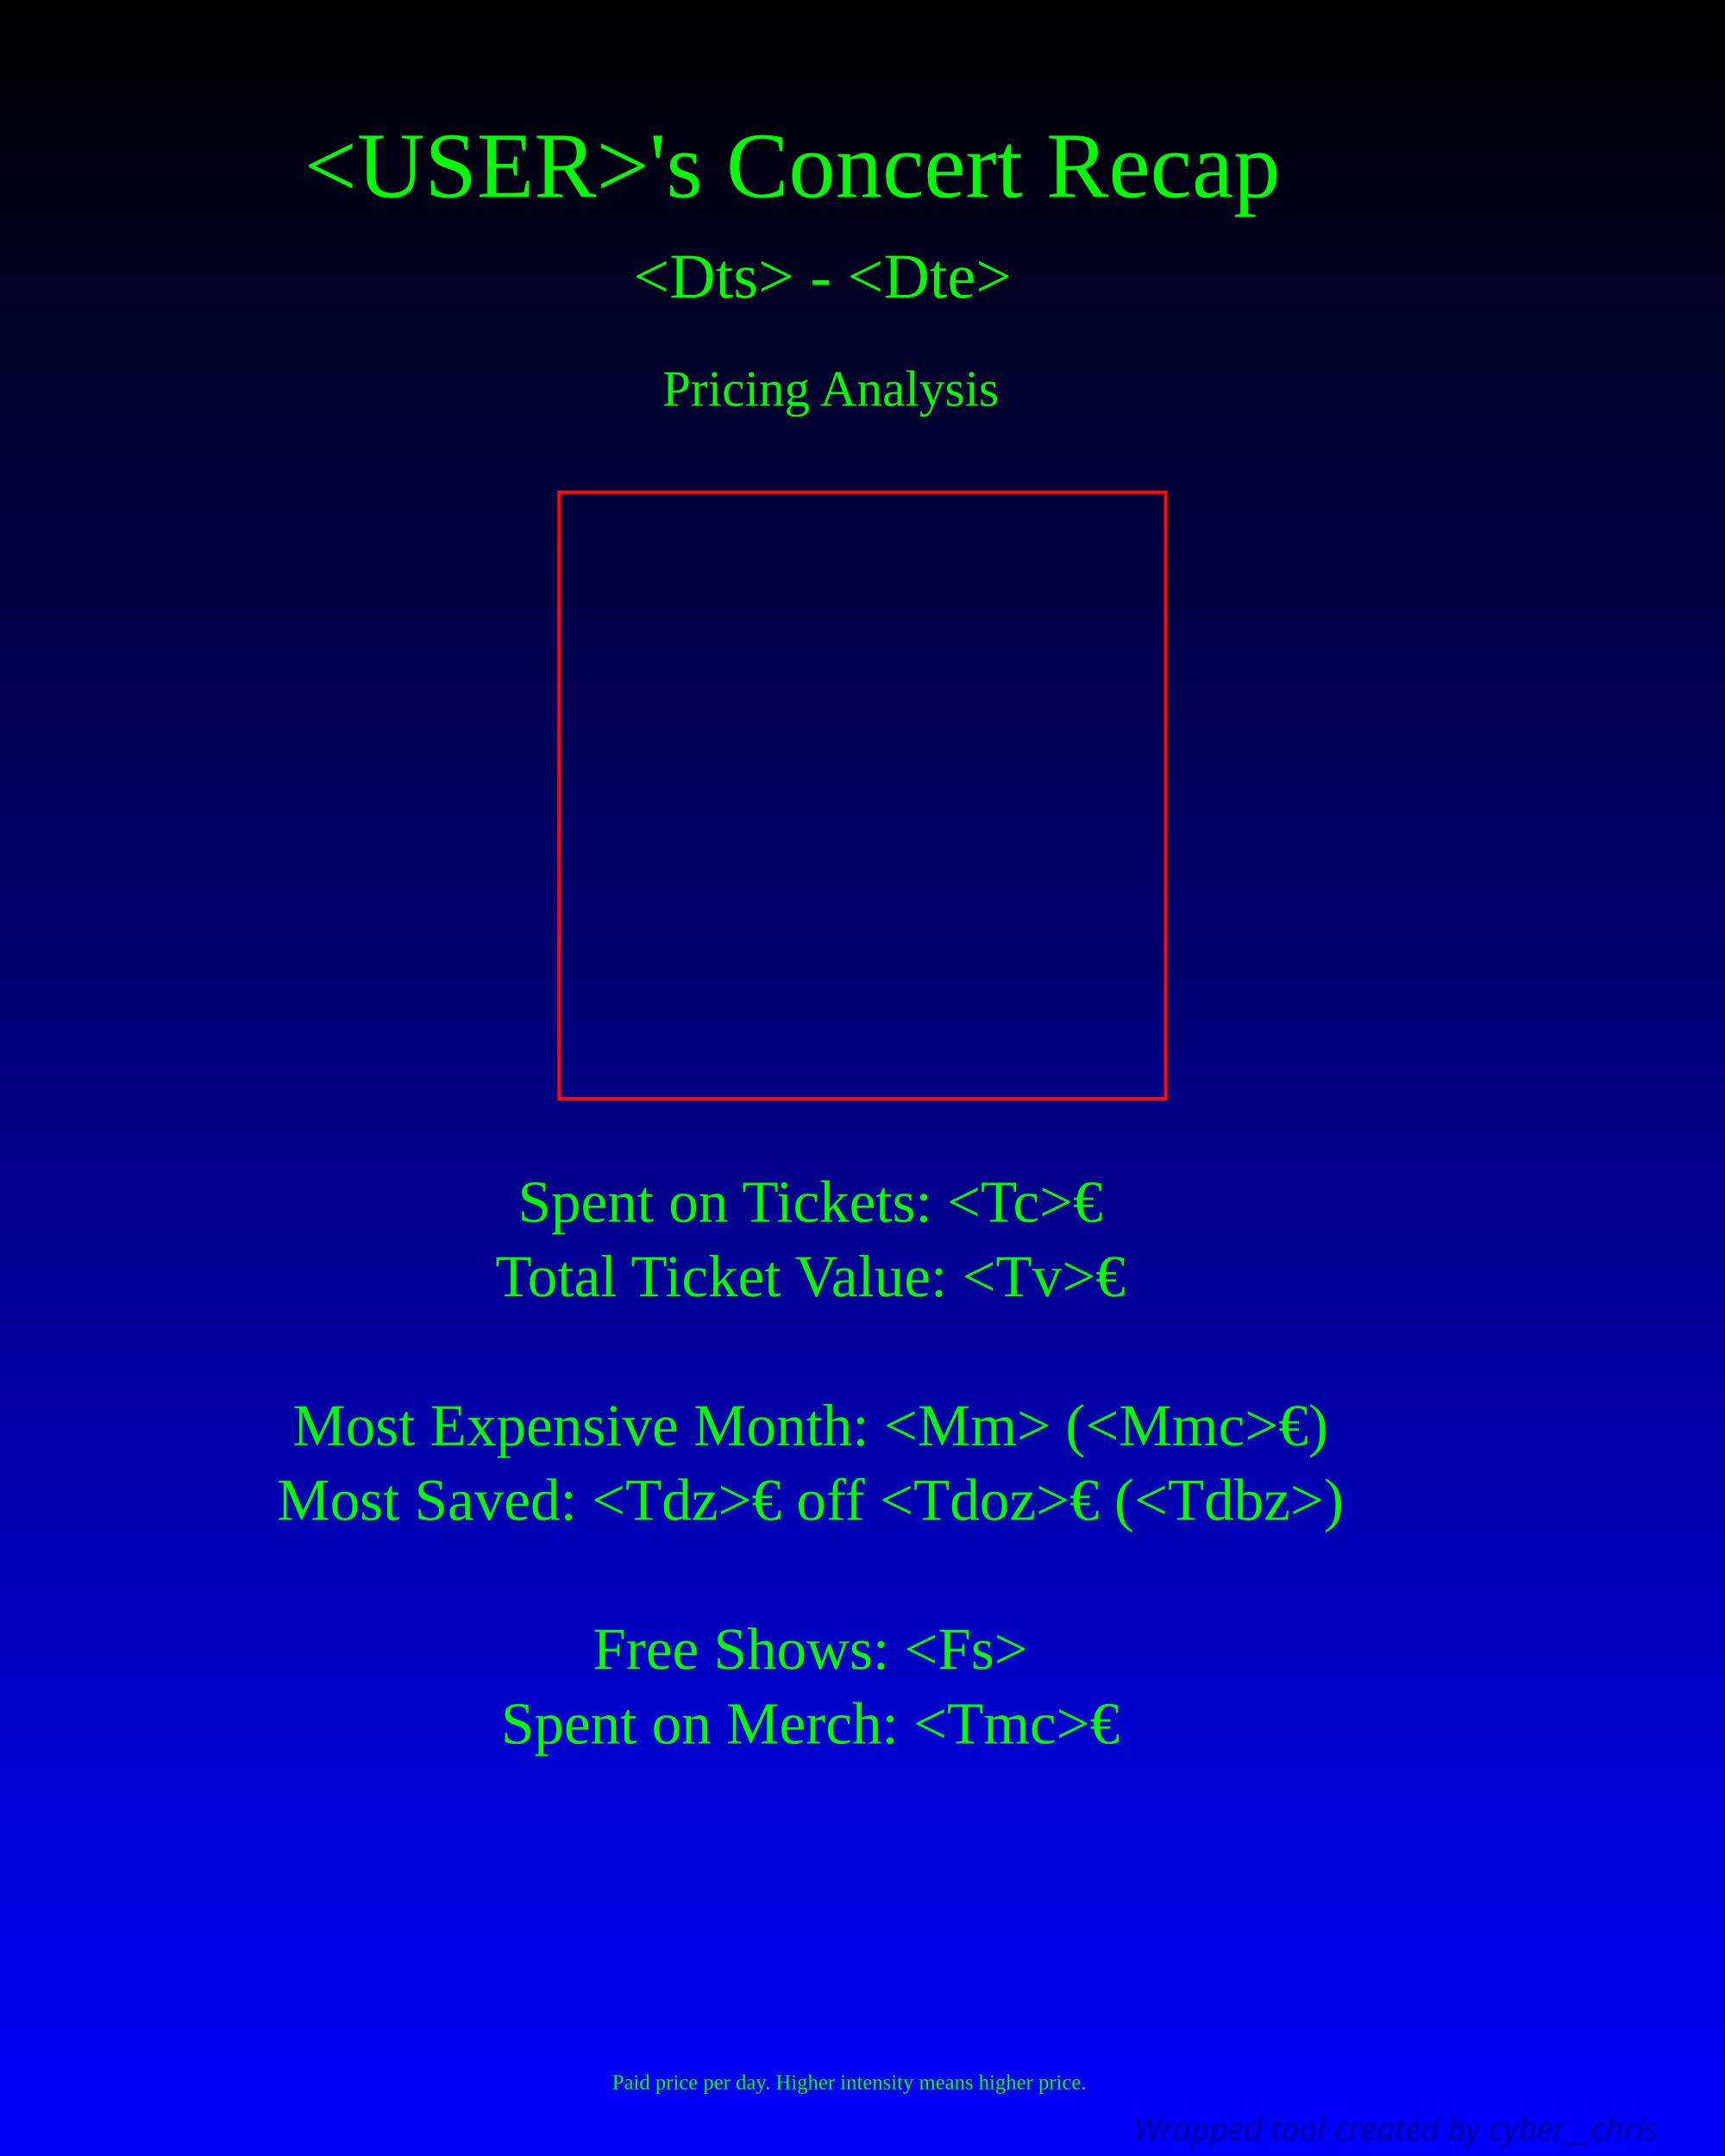
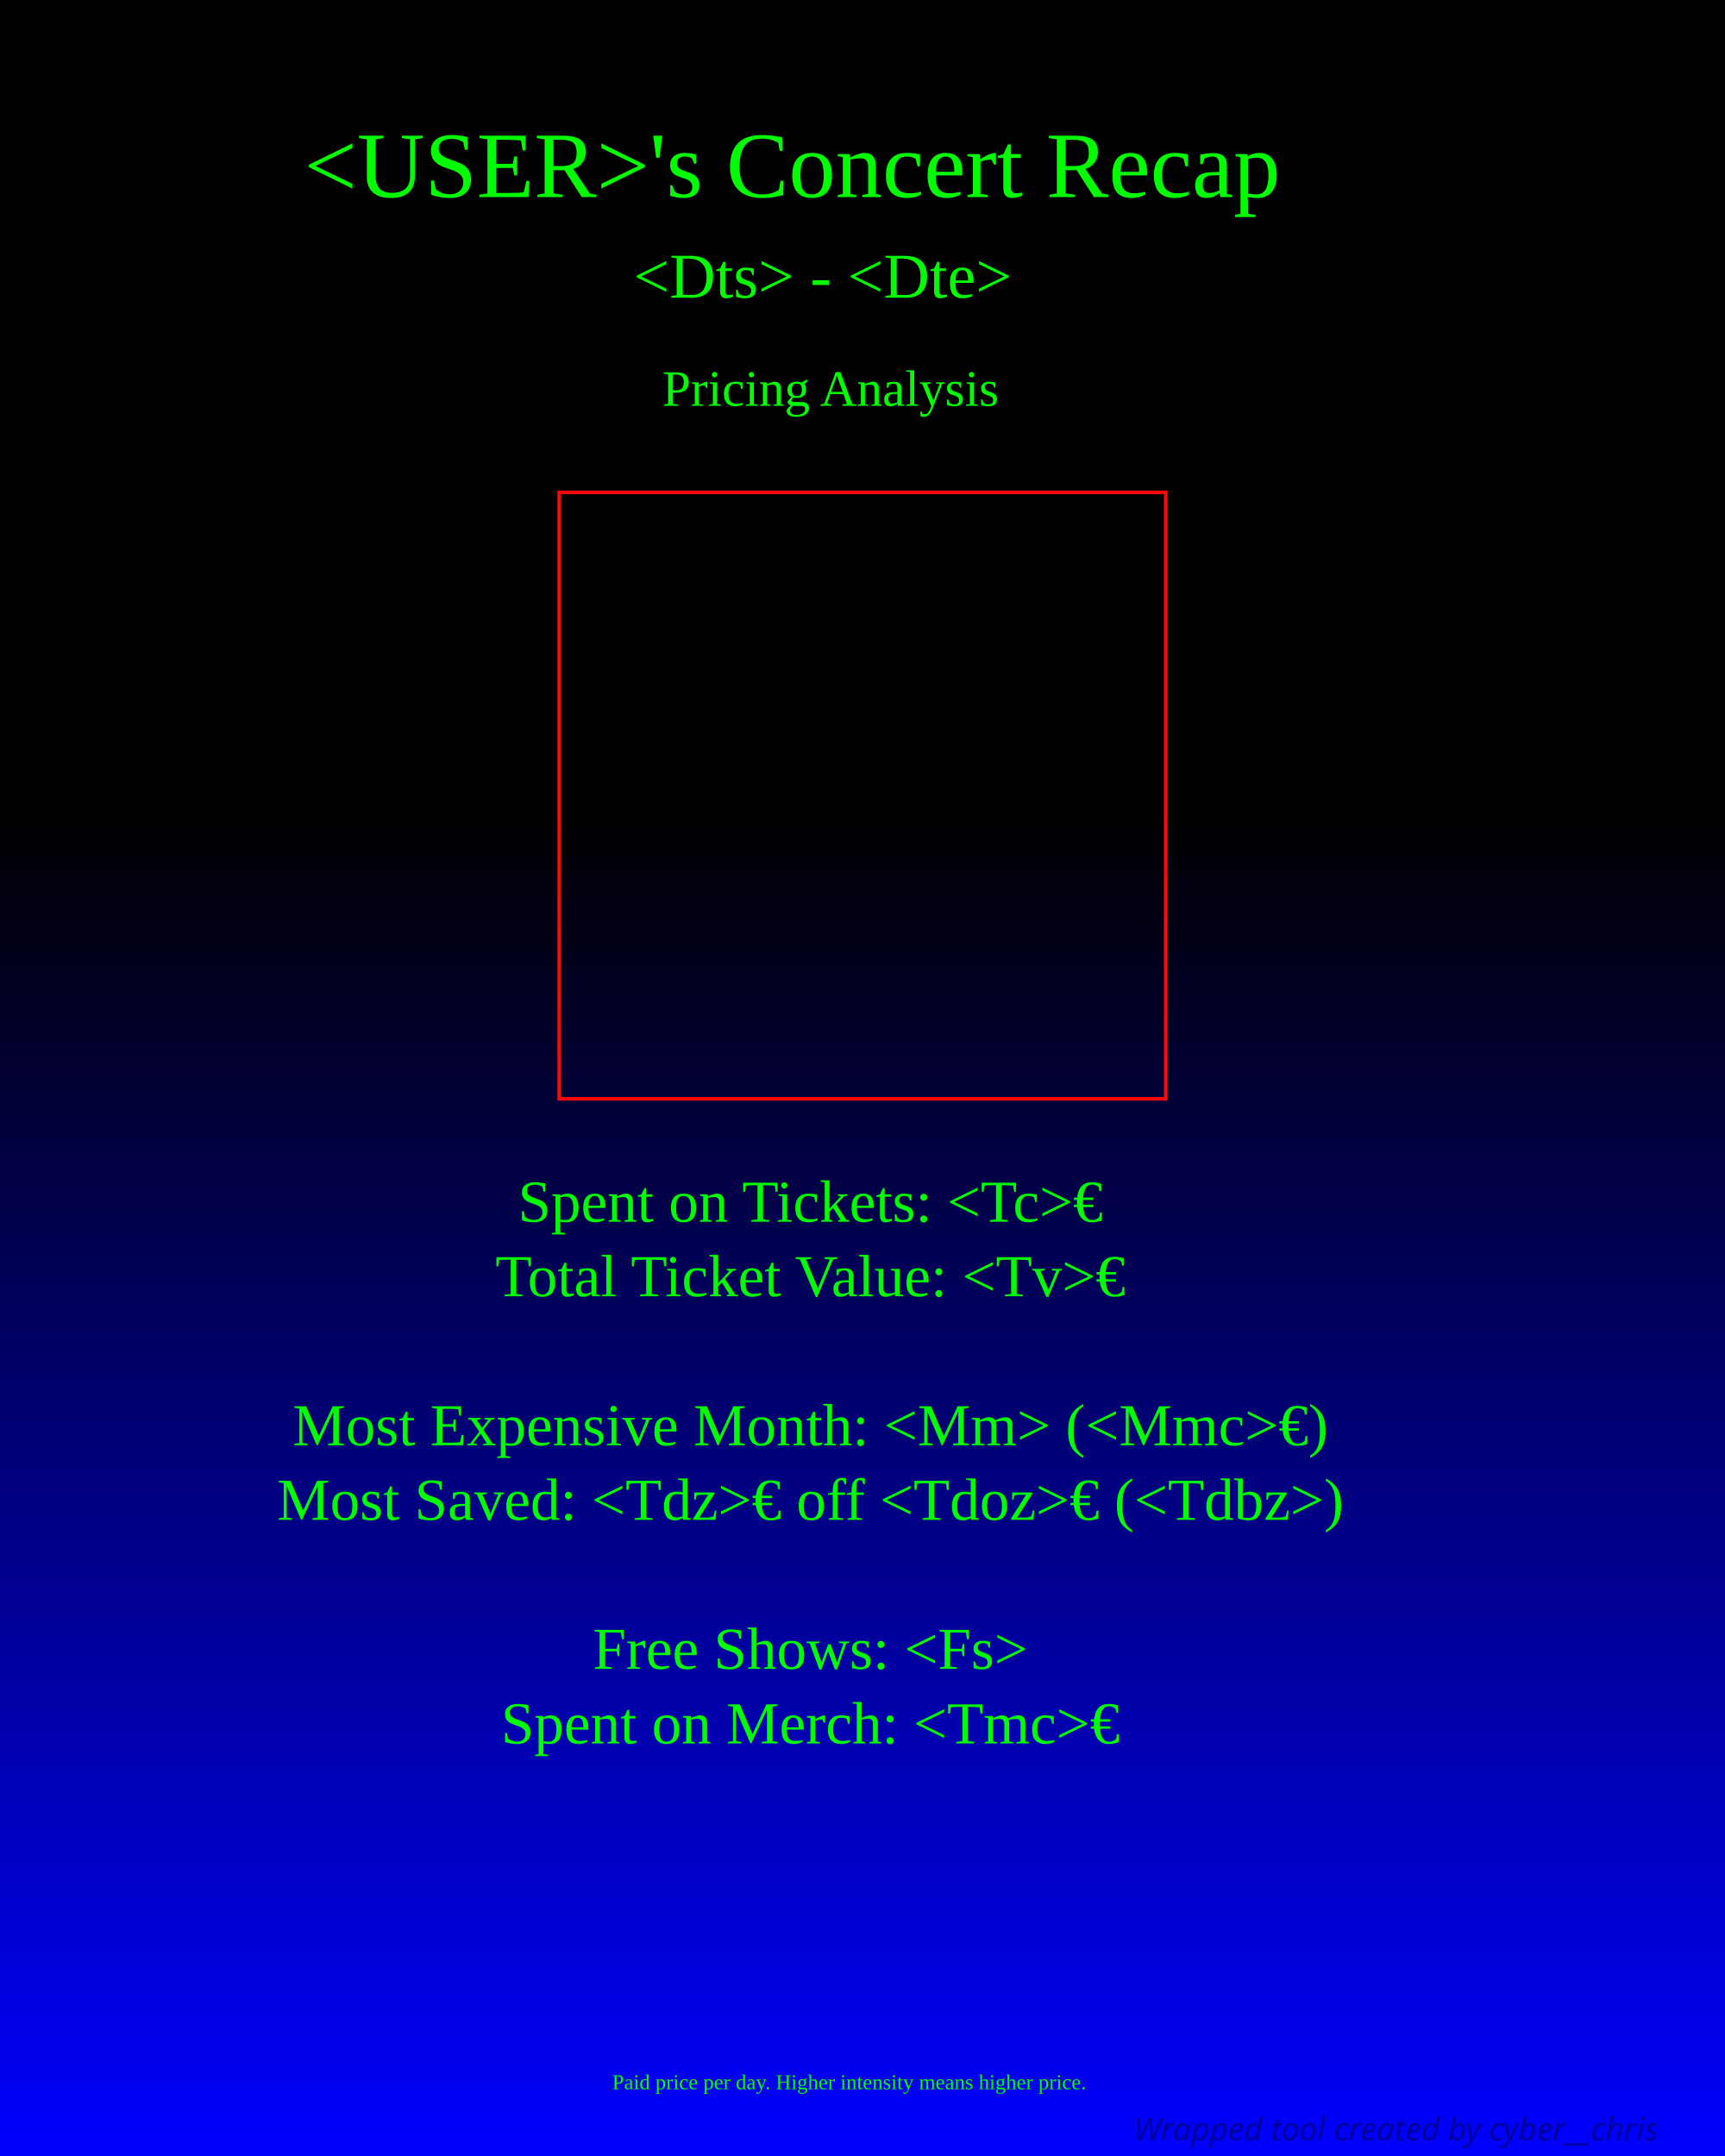
<svg xmlns="http://www.w3.org/2000/svg" xmlns:xlink="http://www.w3.org/1999/xlink" width="1080" height="1350" viewBox="0 0 1080 1350" version="1.1" id="svg1" xml:space="preserve">
  <defs id="defs1">
    <rect x="780.93" y="1044.32" width="299.07" height="35.68" id="rect4" />
    <rect x="40.778" y="84.638" width="1039.901" height="71.869" id="rect12" />
    <rect x="40.778" y="613.644" width="396.926" height="221.713" id="rect11" />
    <rect x="40.778" y="617.935" width="398.357" height="140.18" id="rect3" />
    <pattern xlink:href="#pattern6-7" preserveAspectRatio="xMidYMid" id="pattern7" patternTransform="matrix(0.2389014,0,0,0.2389014,228.0576,249.6872)" />
    <pattern patternUnits="userSpaceOnUse" width="29" height="20" patternTransform="translate(190,350)" preserveAspectRatio="xMidYMid" style="fill:#010000" id="pattern6-7">
      <path style="fill:none;stroke:#010000;stroke-width:10;stroke-linecap:butt;stroke-dasharray:none;paint-order:stroke markers fill;stop-color:#010000" d="M 0,5 C 19,5 10,15 29,15" id="path4-2" />
    </pattern>
    <linearGradient id="linearGradient3">
      <stop style="stop-color:#010000;stop-opacity:1;" offset="0" id="stop3" />
      <stop style="stop-color:#0000fe;stop-opacity:1" offset="1" id="stop4" />
    </linearGradient>
-     <linearGradient xlink:href="#linearGradient3" id="linearGradient4" x1="540" y1="0" x2="540" y2="1080" gradientUnits="userSpaceOnUse" gradientTransform="scale(1,1.25)" />
+     <linearGradient xlink:href="#linearGradient3" id="linearGradient4" x1="540.03" y1="408.593" x2="540" y2="1080" gradientUnits="userSpaceOnUse" gradientTransform="scale(1,1.25)" />
  </defs>
  <g id="layer2" style="display:inline">
    <rect style="display:inline;fill:url(#linearGradient4);fill-opacity:1;stroke-width:1.118" id="rect2" width="1080" height="1350" x="0" y="0" />
    <text xml:space="preserve" style="font-style:italic;font-size:20px;font-family:sans-serif;-inkscape-font-specification:'sans-serif Italic';text-align:end;writing-mode:lr-tb;direction:ltr;text-anchor:end;display:inline;fill:#000000;fill-opacity:0.382;stroke:#ff0808;stroke-width:1.034;stroke-opacity:0" x="1064.314" y="1340.247" id="text14">
      <tspan id="tspan14" x="1064.314" y="1340.247" dx="0 0 0 0 0 0 0 0 0 0 0 0 0 0 0 0 0 0 0 0 0 0 0 0 0 0 0 0 0 0 2.28">Wrapped tool created by cyber__chris</tspan>
    </text>
  </g>
  <g id="layer1" style="display:inline">
    <text xml:space="preserve" style="display:inline;font-size:32px;text-align:center;writing-mode:lr-tb;direction:ltr;text-anchor:middle;fill:#00fe00;stroke:#ff0808;stroke-width:1.034;stroke-opacity:0" x="540.03" y="254.092" id="text17">
      <tspan id="tspan17" x="540.03" y="254.092" style="font-size:32px;fill:#00fe00">Pricing Analysis</tspan>
    </text>
    <text xml:space="preserve" style="font-size:58.667px;text-align:start;writing-mode:lr-tb;direction:ltr;text-anchor:start;display:inline;fill:#00fe00;stroke-width:0.526" x="529.718" y="123.395" id="text1">
      <tspan id="tspan1" x="540.03" y="123.395" style="font-size:58.667px;text-align:center;text-anchor:middle;fill:#00fe00;stroke-width:0.526">&lt;USER&gt;'s Concert Recap </tspan>
    </text>
    <text xml:space="preserve" style="font-size:40px;text-align:start;writing-mode:lr-tb;direction:ltr;text-anchor:start;display:inline;fill:#00fe00;stroke-width:0.327" x="540.03" y="186.378" id="text1-3">
      <tspan id="tspan1-6" x="540.03" y="186.378" style="font-size:40px;text-align:center;text-anchor:middle;fill:#00fe00;stroke-width:0.327">&lt;Dts&gt; - &lt;Dte&gt;</tspan>
    </text>
  </g>
  <g id="layer3">
    <text xml:space="preserve" style="font-size:45.869px;text-align:start;writing-mode:lr-tb;direction:ltr;text-anchor:start;display:inline;fill:none;stroke:url(#pattern7);stroke-width:0.247;stroke-linecap:butt;stroke-linejoin:miter;stroke-dasharray:none;stroke-opacity:1" x="240.003" y="203.819" id="text7">
      <tspan id="tspan7" x="240.003" y="203.819" style="fill:#00fe00;stroke:#ff0808;stroke-width:0.247;stroke-opacity:0" />
    </text>
    <text xml:space="preserve" style="font-size:37.333px;text-align:center;writing-mode:lr-tb;direction:ltr;text-anchor:middle;display:inline;fill:#00fe00;stroke:#ff0808;stroke-width:1.034;stroke-linecap:butt;stroke-linejoin:miter;stroke-dasharray:none;stroke-opacity:0" x="540.03" y="764.984" id="text9">
      <tspan x="540.03" y="764.984" style="font-size:37.333px;fill:#00fe00" id="tspan8">Spent on Tickets: &lt;Tc&gt;€</tspan>
      <tspan x="540.03" y="811.651" style="font-size:37.333px;fill:#00fe00" id="tspan18">Total Ticket Value: &lt;Tv&gt;€</tspan>
      <tspan x="540.03" y="858.317" style="font-size:37.333px;fill:#00fe00" id="tspan2" />
      <tspan x="540.03" y="904.984" style="font-size:37.333px;fill:#00fe00" id="tspan21">Most Expensive Month: &lt;Mm&gt; (&lt;Mmc&gt;€)</tspan>
      <tspan x="540.03" y="951.651" style="font-size:37.333px;fill:#00fe00" id="tspan4">Most Saved: &lt;Tdz&gt;€ off &lt;Tdoz&gt;€ (&lt;Tdbz&gt;)</tspan>
      <tspan x="540.03" y="998.317" style="font-size:37.333px;fill:#00fe00" id="tspan3" />
      <tspan x="540.03" y="1044.984" style="font-size:37.333px;fill:#00fe00" id="tspan20">Free Shows: &lt;Fs&gt;</tspan>
      <tspan x="540.03" y="1091.651" style="font-size:37.333px;fill:#00fe00" id="tspan5">Spent on Merch: &lt;Tmc&gt;€</tspan>
      <tspan x="540.03" y="1138.317" style="font-size:37.333px;fill:#00fe00" id="tspan16" />
    </text>
    <text xml:space="preserve" style="font-size:13.333px;text-align:center;writing-mode:lr-tb;direction:ltr;text-anchor:middle;fill:#00fe00;stroke:#ff0808;stroke-width:1.034;stroke-opacity:0" x="540.03" y="1308.189" id="text17-6">
      <tspan id="tspan17-5" x="540.03" y="1308.189" style="font-size:13.333px;fill:#00fe00">Paid price per day. Higher intensity means higher price.</tspan>
    </text>
  </g>
  <rect style="display:inline;fill:none;stroke:#ff0808;stroke-width:2.24;stroke-linecap:butt;stroke-linejoin:miter;stroke-dasharray:none;stroke-opacity:1" id="rect1" width="379.745" height="379.745" x="350.12" y="308.283" />
</svg>
